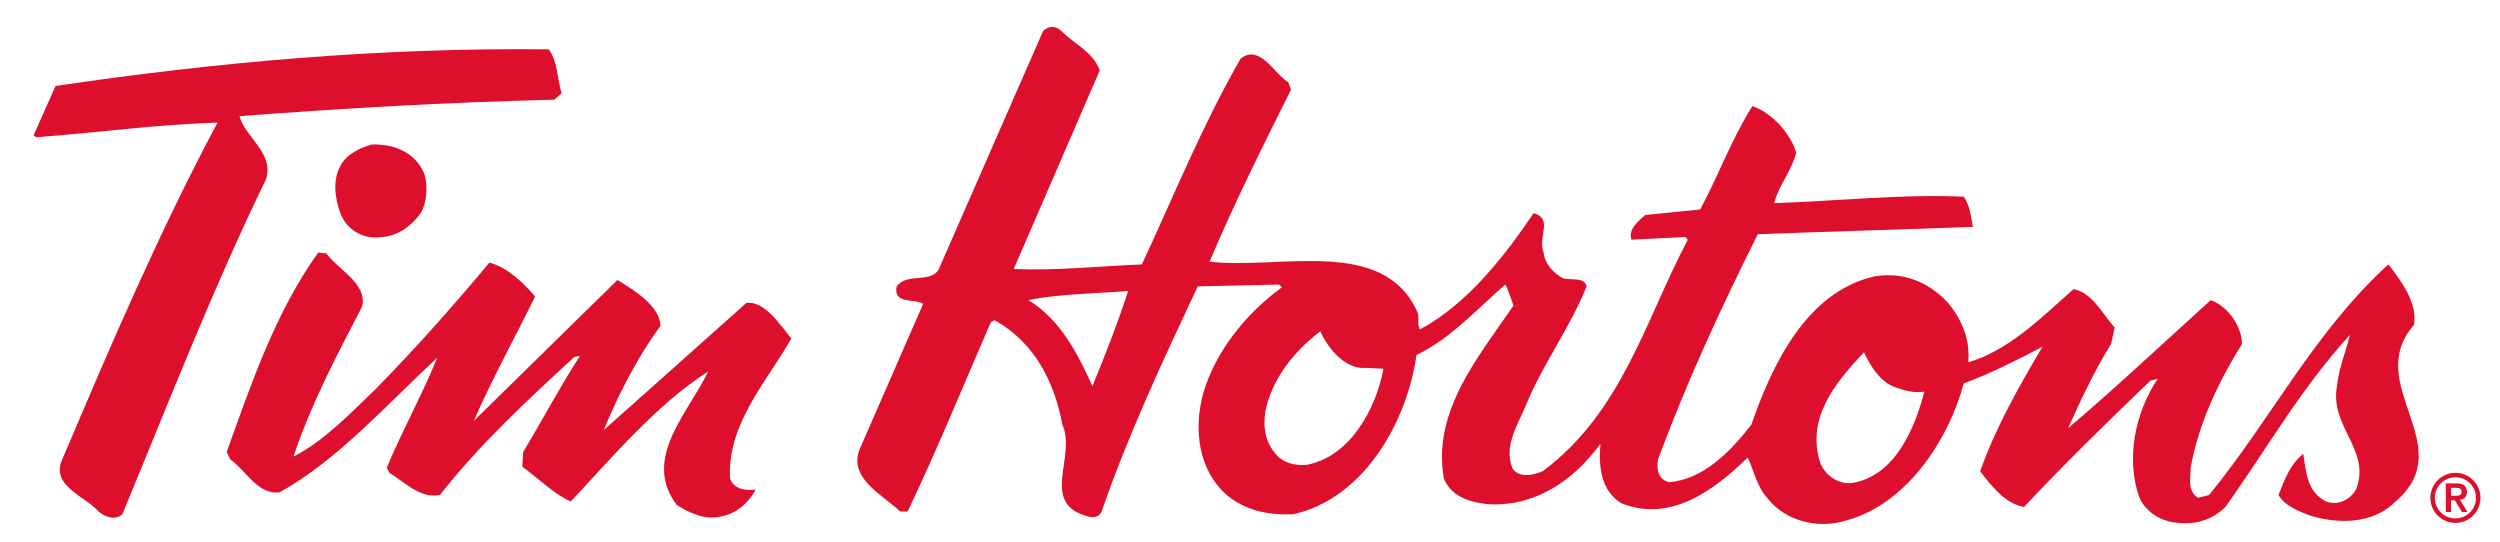
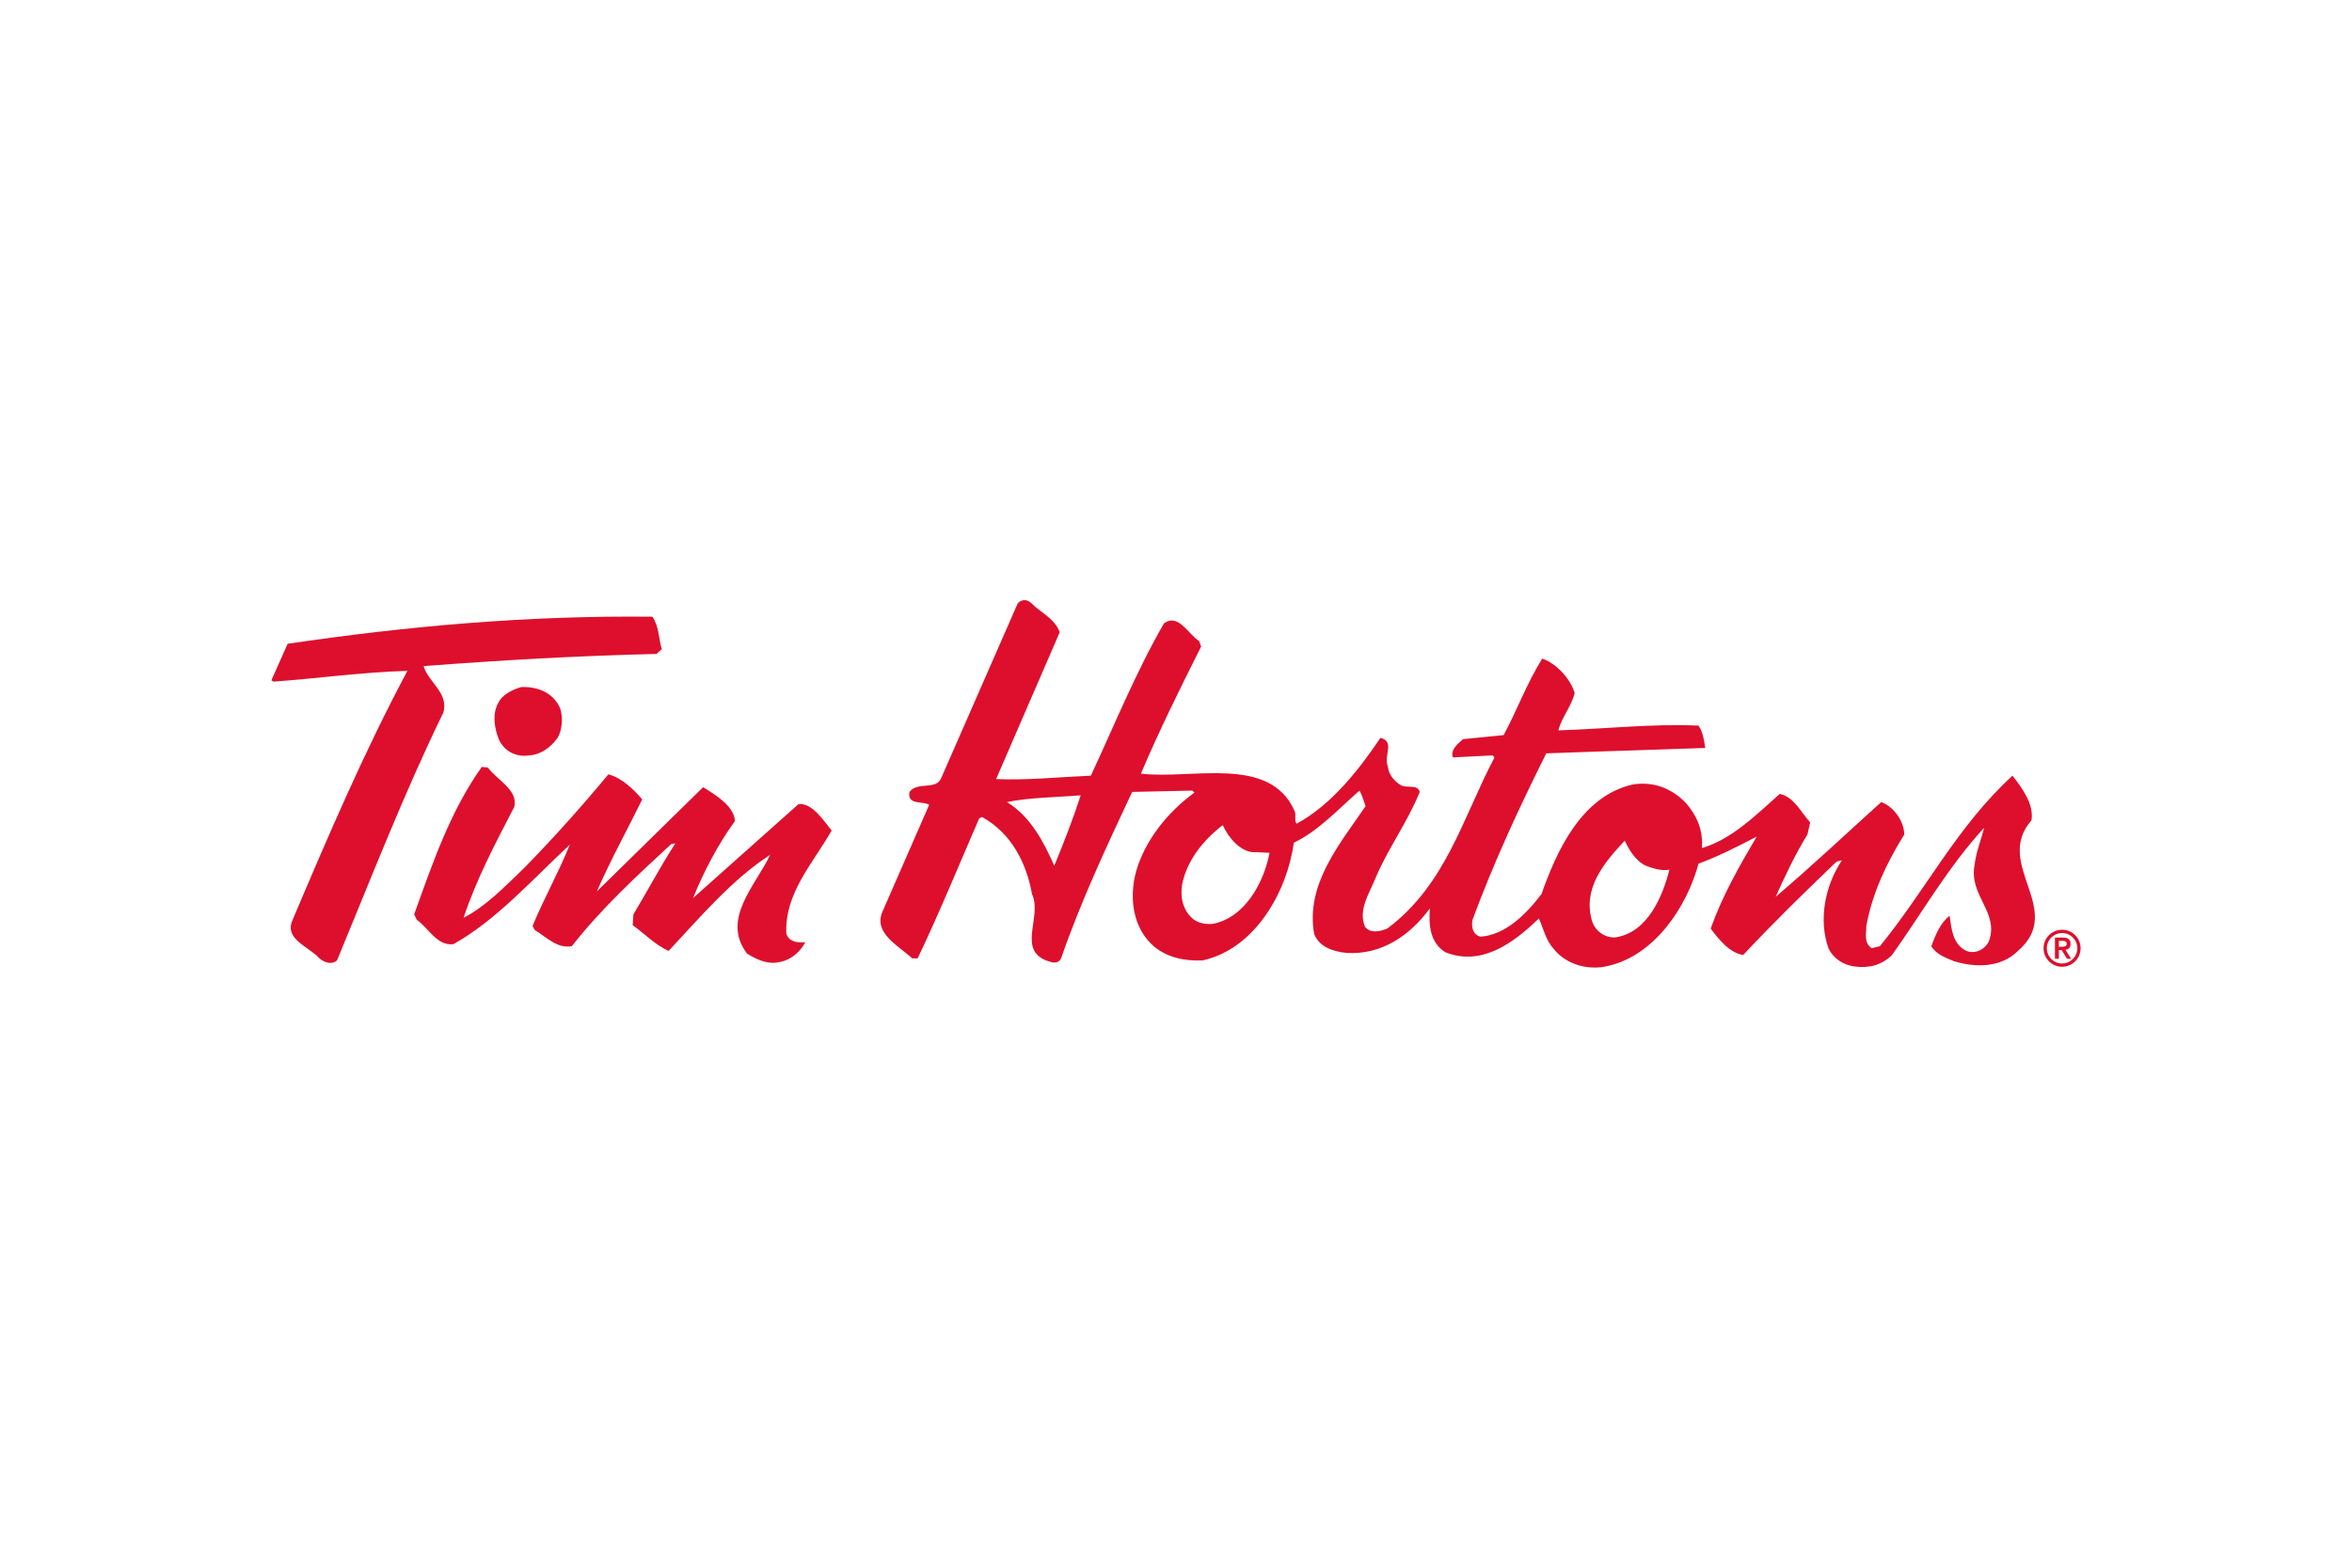
- <svg xmlns="http://www.w3.org/2000/svg" version="1.0" id="Layer_1" x="0px" y="0px" width="300px" height="65px" viewBox="0 0 300 65" enable-background="new 0 0 300 65" xml:space="preserve">
-   <path fill="#DD0F2D" d="M65.86,5.921c1.098,1.539,0.988,3.516,1.534,5.27l-0.878,0.772c-13.066,0.325-24.71,0.988-37.779,1.974  c0.659,2.526,4.175,4.394,3.183,7.581c-6.368,13.068-11.64,26.686-17.241,40.199c-0.876,0.767-2.087,0.323-2.855-0.336  c-1.648-1.867-5.711-3.072-4.394-6.149c5.823-13.729,11.644-27.347,18.674-40.522c-7.359,0.219-14.28,1.207-21.749,1.754  l-0.327-0.215l2.636-5.933C25.994,7.46,45.538,5.702,65.86,5.921" />
-   <path fill="#DD0F2D" d="M50.92,20.858c0.441,1.427,0.331,3.406-0.437,4.723c-1.098,1.539-2.746,2.746-4.614,2.856  c-2.085,0.327-4.063-0.661-4.94-2.634c-0.661-1.648-1.098-4.065-0.11-5.823c0.656-1.427,2.305-2.199,3.733-2.636  C47.186,17.234,49.822,18.222,50.92,20.858" />
-   <path fill="#DD0F2D" d="M39.17,30.412c1.429,1.978,4.941,3.624,4.285,6.37c-3.078,5.931-6.152,11.749-8.238,18.007  c3.512-1.752,6.809-5.156,9.886-8.126c4.829-4.94,9.333-9.989,13.617-15.149c2.195,0.546,4.173,2.522,5.492,4.063  c-2.415,4.94-5.16,9.881-7.359,14.934l17.243-16.914c1.976,1.21,5.053,3.077,5.162,5.492c-2.855,3.95-5.05,8.237-6.809,12.523  l17.129-15.27c2.199-0.22,3.953,2.526,5.382,4.287c-3.073,5.379-7.687,10.208-7.355,16.802c0.546,1.425,2.083,1.425,3.075,1.316  c-0.77,1.532-2.309,2.858-3.957,3.186c-2.085,0.551-3.843-0.327-5.492-1.317c-4.278-5.604,1.429-11.095,3.738-16.036  c-6.152,3.951-11.534,10.32-16.473,15.597c-2.199-0.989-3.956-2.857-5.823-4.174l0.11-1.756c2.305-3.844,4.394-7.799,6.809-11.534  l-0.661,0.111c-5.602,5.156-11.418,10.54-16.144,16.583c-2.415,0.438-4.172-1.537-6.036-2.639l-0.332-0.654  c1.864-4.502,4.285-8.788,6.039-13.183c-6.148,5.712-11.971,12.301-18.89,16.144c-2.636,0.332-3.953-2.526-5.933-3.95l-0.435-0.878  c2.965-8.238,5.821-16.695,10.981-23.947L39.17,30.412" />
-   <path fill="#DD0F2D" d="M223.678,42.273c-3.516,3.735-6.92,7.91-5.271,13.179c0.546,1.54,2.083,2.634,3.735,2.525  c5.268-0.766,7.687-6.7,8.78-10.982c-1.43,0.219-2.635-0.22-3.84-0.659C225.43,45.57,224.337,43.702,223.678,42.273 M158.438,39.743  c-3.289,2.53-5.819,5.827-6.585,9.563c-0.332,1.972,0,3.839,1.316,5.268c0.878,0.99,2.195,1.317,3.624,1.21  c5.276-0.994,8.345-6.809,9.228-11.534l-2.199-0.107C161.406,44.36,159.212,41.615,158.438,39.743z M123.409,36.016  c3.953,2.41,6.036,6.697,7.684,10.32c1.539-3.735,3.077-7.687,4.285-11.422C131.424,35.245,127.14,35.245,123.409,36.016z   M131.971,8.446L121.648,32.28c4.94,0.219,10.217-0.332,15.377-0.551c3.843-8.237,7.245-16.694,11.859-24.71  c2.305-1.754,3.953,1.758,5.713,2.855l0.327,0.882c-3.404,6.809-6.806,13.617-9.773,20.641c8.345,0.992,20.869-3.071,24.932,6.042  c0.327,0.663-0.112,1.536,0.327,2.087c5.711-3.072,10.217-8.896,13.621-13.946c2.415,0.656,0.436,2.856,1.21,4.719  c0.107,1.319,1.205,2.526,2.303,3.078c0.985,0.331,2.526-0.22,2.853,0.985c-1.975,4.949-5.268,9.339-7.247,14.168  c-0.985,2.419-2.746,4.94-1.648,7.695c0.882,1.205,2.53,0.766,3.628,0.322c9.555-7.14,12.301-18.123,17.354-27.675  c0.107-0.215-0.225-0.325-0.225-0.437l-6.477,0.327c-0.443-1.207,0.766-2.195,1.648-2.961l6.589-0.663  c2.19-4.063,3.731-8.347,6.258-12.41c2.311,0.772,4.613,3.297,5.271,5.602c-0.551,2.199-2.194,4.063-2.638,6.042  c7.363-0.22,15.05-1.102,22.736-0.771c0.767,1.098,0.879,2.415,1.098,3.626c-8.784,0.327-17.133,0.547-25.81,0.878  c-4.39,8.786-8.564,17.79-11.965,27.018c-0.224,1.102,0,2.418,1.317,2.745c4.063-0.327,7.351-3.623,9.877-6.92  c2.423-6.921,6.486-15.924,14.831-17.792c3.404-0.547,6.365,0.663,8.672,3.072c1.761,2.088,2.746,4.399,2.531,7.252  c4.828-1.429,8.672-5.271,12.627-8.788c2.307,0.443,3.517,3.077,4.94,4.618l-0.438,1.971c-1.979,3.186-3.624,6.697-5.16,10.105  c5.599-4.726,11.642-10.433,17.133-15.373c2.088,0.767,3.736,3.185,3.736,5.268c-2.858,4.614-5.165,9.443-6.155,14.831  c0,1.317-0.438,2.742,0.879,3.624l1.325-0.331c7.463-9.116,12.516-19.44,21.519-27.678c1.541,1.98,3.512,4.614,3.082,7.248  c-6.267,7.145,5.595,14.495-2.204,21.2c-2.745,2.746-6.92,2.746-10.432,1.645c-1.317-0.547-2.854-1.098-3.624-2.414  c0.663-1.761,1.429-3.731,2.965-4.941c0.332,2.083,0.443,4.609,2.746,5.711c1.425,0.547,2.966-0.219,3.628-1.54  c1.752-4.722-3.297-7.468-2.311-12.408c0.219-2.087,1.102-4.175,1.536-6.042c-5.927,6.477-9.993,13.729-14.935,20.645  c-1.648,1.653-3.843,2.195-6.042,1.872c-1.863-0.219-3.512-1.321-4.278-2.965c-1.648-4.613-0.551-10.217,2.195-14.28l-0.878,0.22  c-5.165,4.945-10.437,10.105-15.158,15.153c-2.195-0.327-3.951-2.521-5.272-4.282c1.868-5.271,4.614-10.101,7.468-14.934  c-2.961,1.536-6.146,3.185-9.443,4.394c-1.867,6.921-7.032,14.822-14.606,16.583c-2.961,0.771-6.701,0-8.896-2.746  c-1.316-1.425-1.647-3.297-2.414-4.945c-4.175,4.063-9.335,7.803-15.158,5.492c-2.521-1.536-2.745-4.502-2.521-7.136  c-3.297,4.502-7.91,7.574-13.51,7.247c-2.087-0.224-4.395-0.878-5.272-3.072c-1.429-8.022,4.063-14.5,8.346-20.758  c-0.327-0.882-0.547-1.76-0.986-2.526c-3.404,2.962-6.7,6.59-10.656,8.453c-1.093,7.91-6.257,17.245-14.822,19.117  c-2.969,0.104-5.603-0.443-7.802-2.203c-3.512-2.966-4.172-7.902-2.965-12.301c1.429-4.94,5.053-9.554,9.451-12.739l-0.336-0.327  l-9.771,0.216c-4.175,8.9-8.347,17.792-11.534,27.019c-0.325,0.771-1.208,0.771-1.754,0.552c-5.711-1.541-1.211-7.248-2.965-10.983  c-0.882-4.941-3.297-9.886-8.127-12.524l-0.441,0.224c-3.294,7.579-6.477,15.373-9.993,22.732h-0.878  c-2.09-1.975-6.368-4.063-4.835-7.578l7.581-17.349c-0.988-0.663-3.622,0.111-3.187-2.092c1.319-1.752,4.394-0.216,5.163-2.303  l12.41-28.334c0.661-0.661,1.537-0.661,2.199,0C128.898,5.265,131.203,6.253,131.971,8.446z" />
-   <path fill-rule="evenodd" clip-rule="evenodd" fill="#DD0F2D" d="M292.178,59.738c0-1.36,1.105-2.466,2.475-2.466  c1.359,0,2.47,1.105,2.47,2.466c0,1.368-1.11,2.475-2.47,2.475C293.283,62.213,292.178,61.106,292.178,59.738 M291.644,59.738  c0,1.661,1.347,3.009,3.009,3.009c1.652,0,3.004-1.348,3.004-3.009c0-1.652-1.352-3-3.004-3  C292.99,56.738,291.644,58.086,291.644,59.738z M294.127,58.537h0.456c0.388-0.008,0.817,0.018,0.817,0.479  c0,0.46-0.43,0.481-0.817,0.481h-0.456V58.537z M293.494,61.438h0.633v-1.407h0.456l0.853,1.407h0.667l-0.899-1.455  c0.473-0.056,0.826-0.344,0.826-0.942c0-0.663-0.388-1.037-1.214-1.037h-1.321V61.438z" />
+ <svg xmlns="http://www.w3.org/2000/svg" height="800" width="1200" version="1.0" viewBox="-44.044 -14.911 381.718 89.464">
+   <path d="M61.832 2.689c1.098 1.539.988 3.516 1.534 5.27l-.878.772c-13.066.325-24.71.988-37.779 1.974.659 2.526 4.175 4.394 3.183 7.581-6.368 13.068-11.64 26.686-17.241 40.199-.876.767-2.087.323-2.855-.336-1.648-1.867-5.711-3.072-4.394-6.149 5.823-13.729 11.644-27.347 18.674-40.522-7.359.219-14.28 1.207-21.749 1.754L0 13.017l2.636-5.933c19.33-2.856 38.874-4.614 59.196-4.395" fill="#DD0F2D" />
+   <path d="M46.892 17.626c.441 1.427.331 3.406-.437 4.723-1.098 1.539-2.746 2.746-4.614 2.856-2.085.327-4.063-.661-4.94-2.634-.661-1.648-1.098-4.065-.11-5.823.656-1.427 2.305-2.199 3.733-2.636 2.634-.11 5.27.878 6.368 3.514m-11.75 9.554c1.429 1.978 4.941 3.624 4.285 6.37-3.078 5.931-6.152 11.749-8.238 18.007 3.512-1.752 6.809-5.156 9.886-8.126 4.829-4.94 9.333-9.989 13.617-15.149 2.195.546 4.173 2.522 5.492 4.063-2.415 4.94-5.16 9.881-7.359 14.934l17.243-16.914c1.976 1.21 5.053 3.077 5.162 5.492-2.855 3.95-5.05 8.237-6.809 12.523l17.129-15.27c2.199-.22 3.953 2.526 5.382 4.287-3.073 5.379-7.687 10.208-7.355 16.802.546 1.425 2.083 1.425 3.075 1.316-.77 1.532-2.309 2.858-3.957 3.186-2.085.551-3.843-.327-5.492-1.317-4.278-5.604 1.429-11.095 3.738-16.036-6.152 3.951-11.534 10.32-16.473 15.597-2.199-.989-3.956-2.857-5.823-4.174l.11-1.756c2.305-3.844 4.394-7.799 6.809-11.534l-.661.111c-5.602 5.156-11.418 10.54-16.144 16.583-2.415.438-4.172-1.537-6.036-2.639l-.332-.654c1.864-4.502 4.285-8.788 6.039-13.183-6.148 5.712-11.971 12.301-18.89 16.144-2.636.332-3.953-2.526-5.933-3.95l-.435-.878c2.965-8.238 5.821-16.695 10.981-23.947l.989.112M219.65 39.041c-3.516 3.735-6.92 7.91-5.271 13.179.546 1.54 2.083 2.634 3.735 2.525 5.268-.766 7.687-6.7 8.78-10.982-1.43.219-2.635-.22-3.84-.659-1.652-.766-2.745-2.634-3.404-4.063m-65.24-2.53c-3.289 2.53-5.819 5.827-6.585 9.563-.332 1.972 0 3.839 1.316 5.268.878.99 2.195 1.317 3.624 1.21 5.276-.994 8.345-6.809 9.228-11.534l-2.199-.107c-2.416.217-4.61-2.528-5.384-4.4zm-35.029-3.727c3.953 2.41 6.036 6.697 7.684 10.32 1.539-3.735 3.077-7.687 4.285-11.422-3.954.331-8.238.331-11.969 1.102zm8.562-27.57l-10.323 23.834c4.94.219 10.217-.332 15.377-.551 3.843-8.237 7.245-16.694 11.859-24.71 2.305-1.754 3.953 1.758 5.713 2.855l.327.882c-3.404 6.809-6.806 13.617-9.773 20.641 8.345.992 20.869-3.071 24.932 6.042.327.663-.112 1.536.327 2.087 5.711-3.072 10.217-8.896 13.621-13.946 2.415.656.436 2.856 1.21 4.719.107 1.319 1.205 2.526 2.303 3.078.985.331 2.526-.22 2.853.985-1.975 4.949-5.268 9.339-7.247 14.168-.985 2.419-2.746 4.94-1.648 7.695.882 1.205 2.53.766 3.628.322 9.555-7.14 12.301-18.123 17.354-27.675.107-.215-.225-.325-.225-.437l-6.477.327c-.443-1.207.766-2.195 1.648-2.961l6.589-.663c2.19-4.063 3.731-8.347 6.258-12.41 2.311.772 4.613 3.297 5.271 5.602-.551 2.199-2.194 4.063-2.638 6.042 7.363-.22 15.05-1.102 22.736-.771.767 1.098.879 2.415 1.098 3.626-8.784.327-17.133.547-25.81.878-4.39 8.786-8.564 17.79-11.965 27.018-.224 1.102 0 2.418 1.317 2.745 4.063-.327 7.351-3.623 9.877-6.92 2.423-6.921 6.486-15.924 14.831-17.792 3.404-.547 6.365.663 8.672 3.072 1.761 2.088 2.746 4.399 2.531 7.252 4.828-1.429 8.672-5.271 12.627-8.788 2.307.443 3.517 3.077 4.94 4.618l-.438 1.971c-1.979 3.186-3.624 6.697-5.16 10.105 5.599-4.726 11.642-10.433 17.133-15.373 2.088.767 3.736 3.185 3.736 5.268-2.858 4.614-5.165 9.443-6.155 14.831 0 1.317-.438 2.742.879 3.624l1.325-.331c7.463-9.116 12.516-19.44 21.519-27.678 1.541 1.98 3.512 4.614 3.082 7.248-6.267 7.145 5.595 14.495-2.204 21.2-2.745 2.746-6.92 2.746-10.432 1.645-1.317-.547-2.854-1.098-3.624-2.414.663-1.761 1.429-3.731 2.965-4.941.332 2.083.443 4.609 2.746 5.711 1.425.547 2.966-.219 3.628-1.54 1.752-4.722-3.297-7.468-2.311-12.408.219-2.087 1.102-4.175 1.536-6.042-5.927 6.477-9.993 13.729-14.935 20.645-1.648 1.653-3.843 2.195-6.042 1.872-1.863-.219-3.512-1.321-4.278-2.965-1.648-4.613-.551-10.217 2.195-14.28l-.878.22c-5.165 4.945-10.437 10.105-15.158 15.153-2.195-.327-3.951-2.521-5.272-4.282 1.868-5.271 4.614-10.101 7.468-14.934-2.961 1.536-6.146 3.185-9.443 4.394-1.867 6.921-7.032 14.822-14.606 16.583-2.961.771-6.701 0-8.896-2.746-1.316-1.425-1.647-3.297-2.414-4.945-4.175 4.063-9.335 7.803-15.158 5.492-2.521-1.536-2.745-4.502-2.521-7.136-3.297 4.502-7.91 7.574-13.51 7.247-2.087-.224-4.395-.878-5.272-3.072-1.429-8.022 4.063-14.5 8.346-20.758-.327-.882-.547-1.76-.986-2.526-3.404 2.962-6.7 6.59-10.656 8.453-1.093 7.91-6.257 17.245-14.822 19.117-2.969.104-5.603-.443-7.802-2.203-3.512-2.966-4.172-7.902-2.965-12.301 1.429-4.94 5.053-9.554 9.451-12.739l-.336-.327-9.771.216c-4.175 8.9-8.347 17.792-11.534 27.019-.325.771-1.208.771-1.754.552-5.711-1.541-1.211-7.248-2.965-10.983-.882-4.941-3.297-9.886-8.127-12.524l-.441.224c-3.294 7.579-6.477 15.373-9.993 22.732h-.878c-2.09-1.975-6.368-4.063-4.835-7.578l7.581-17.349c-.988-.663-3.622.111-3.187-2.092 1.319-1.752 4.394-.216 5.163-2.303L121.14.496c.661-.661 1.537-.661 2.199 0 1.531 1.537 3.836 2.525 4.604 4.718z" fill="#DD0F2D" />
+   <path d="M288.15 56.506c0-1.36 1.105-2.466 2.475-2.466 1.359 0 2.47 1.105 2.47 2.466 0 1.368-1.11 2.475-2.47 2.475-1.37 0-2.475-1.107-2.475-2.475m-.534 0c0 1.661 1.347 3.009 3.009 3.009 1.652 0 3.004-1.348 3.004-3.009 0-1.652-1.352-3-3.004-3-1.663 0-3.009 1.348-3.009 3zm2.483-1.201h.456c.388-.008.817.018.817.479 0 .46-.43.481-.817.481h-.456zm-.633 2.901h.633v-1.407h.456l.853 1.407h.667l-.899-1.455c.473-.056.826-.344.826-.942 0-.663-.388-1.037-1.214-1.037h-1.321v3.434z" fill="#DD0F2D" clip-rule="evenodd" fill-rule="evenodd" />
</svg>
